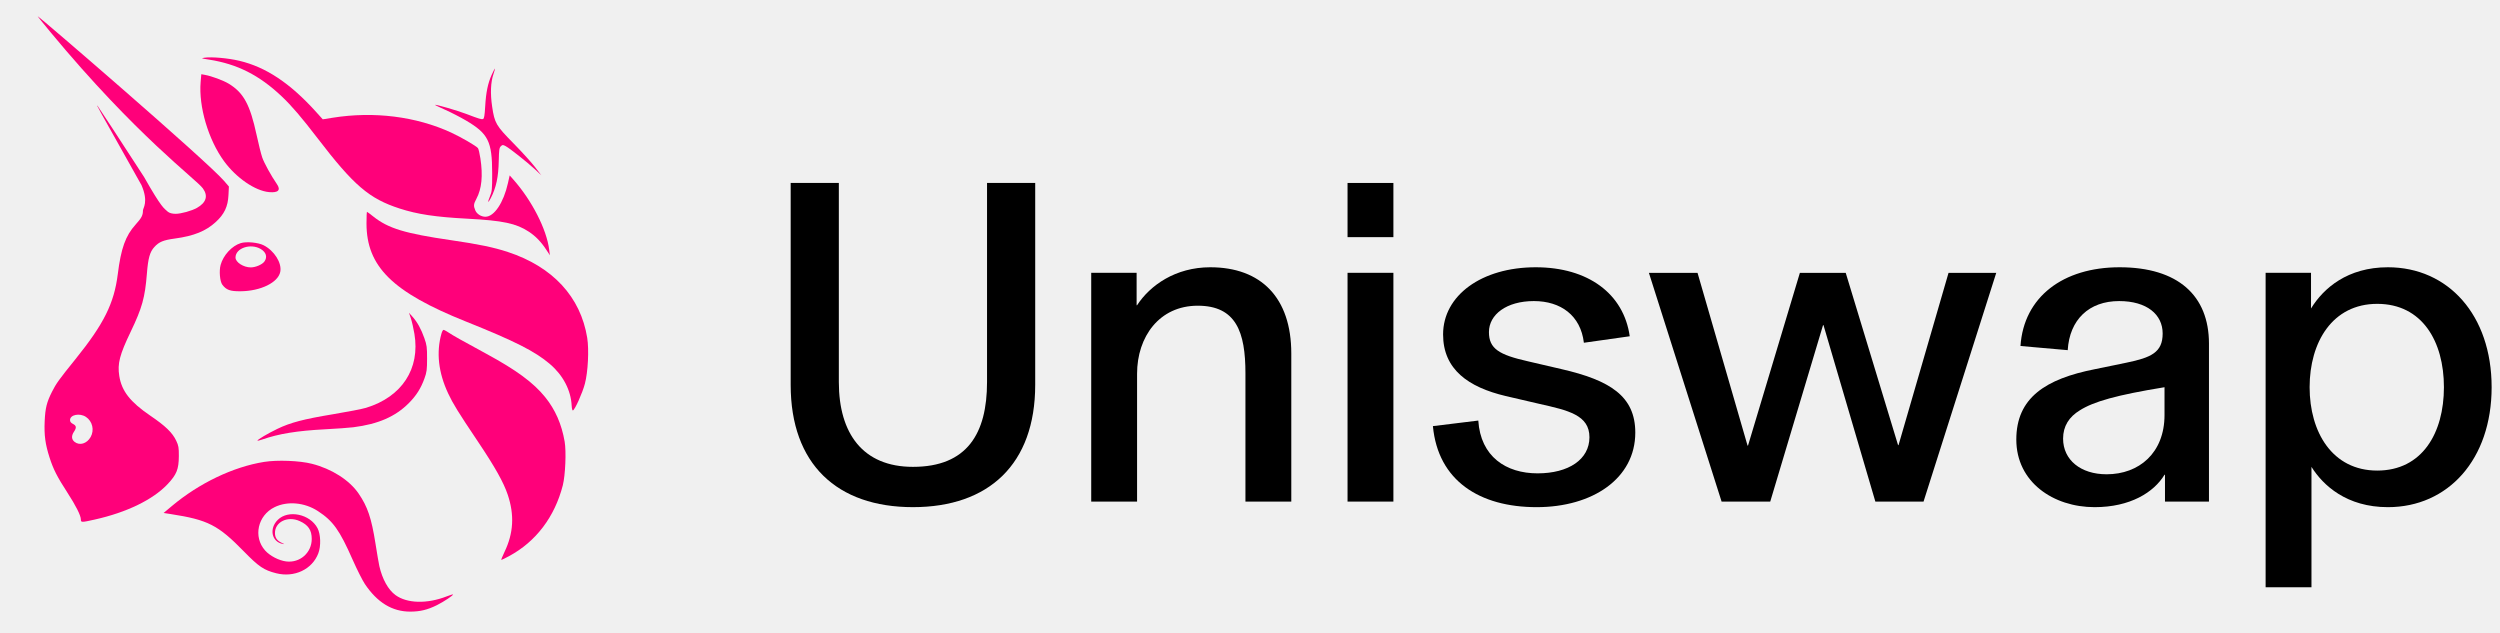
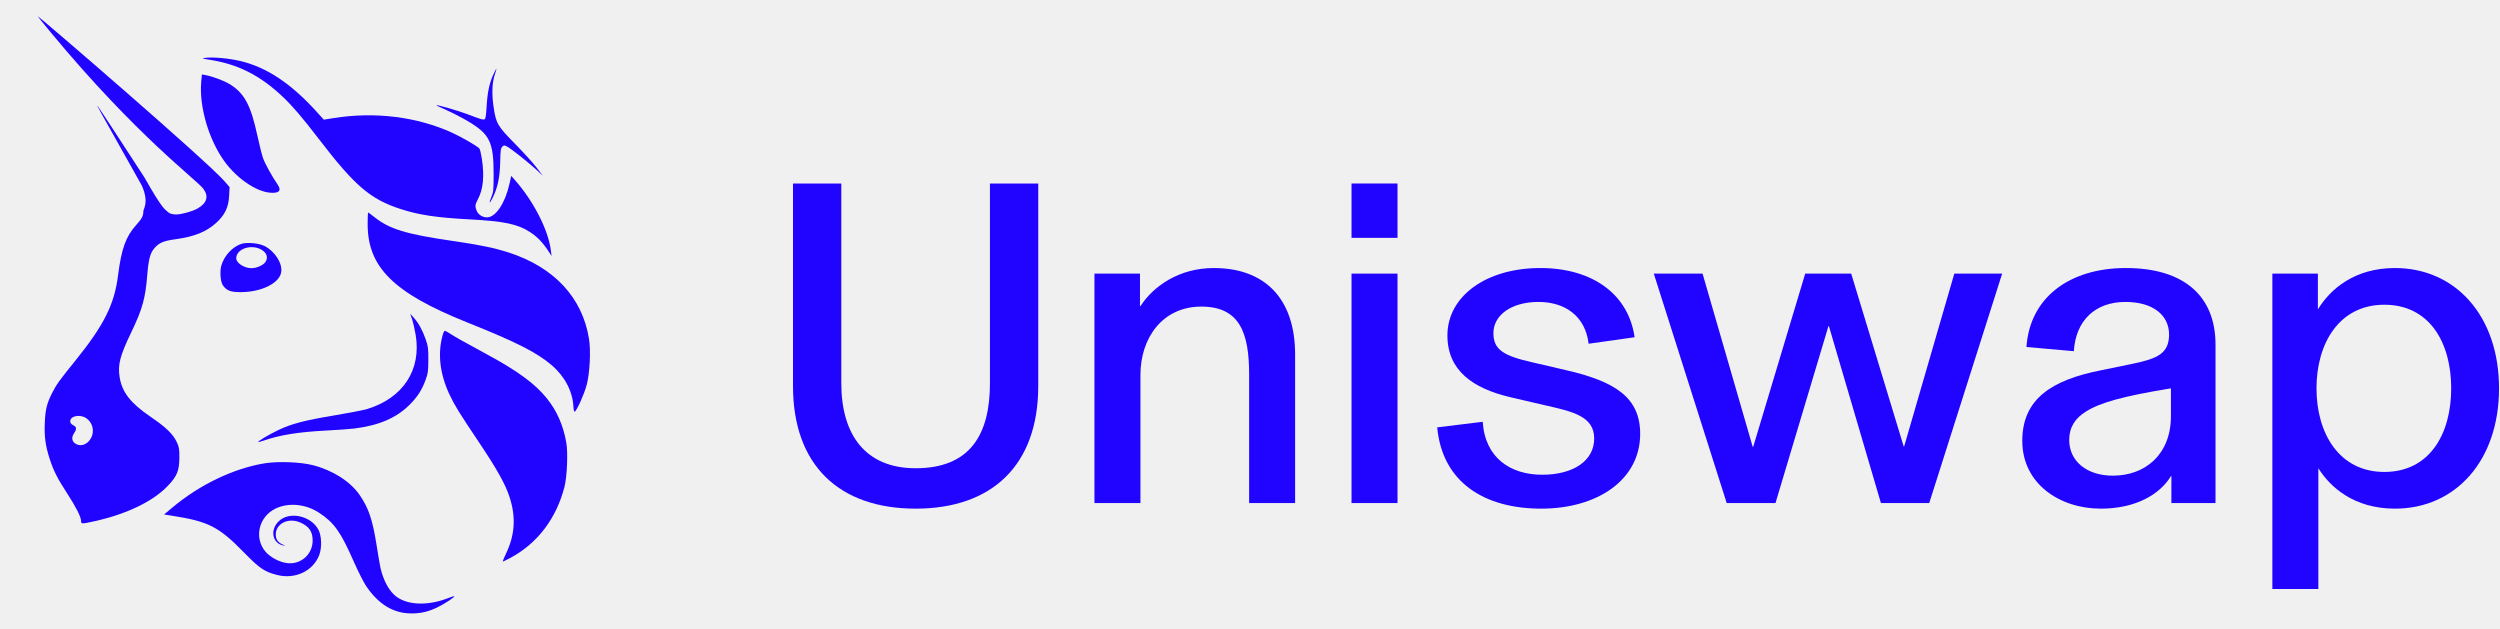
- <svg xmlns="http://www.w3.org/2000/svg" width="170" height="43" viewBox="0 0 170 43" fill="none">
-   <g clip-path="url(#clip0_1775_3623)">
-     <path d="M14.205 4.053C13.677 3.972 13.655 3.962 13.903 3.924C14.379 3.852 15.502 3.951 16.276 4.134C18.083 4.561 19.727 5.655 21.482 7.598L21.948 8.114L22.615 8.007C25.425 7.558 28.284 7.915 30.675 9.013C31.333 9.315 32.37 9.917 32.5 10.071C32.541 10.121 32.617 10.438 32.668 10.776C32.846 11.947 32.757 12.844 32.397 13.514C32.201 13.879 32.19 13.994 32.321 14.306C32.427 14.555 32.72 14.74 33.01 14.739C33.604 14.738 34.244 13.783 34.54 12.454L34.658 11.927L34.891 12.189C36.17 13.63 37.175 15.595 37.347 16.994L37.392 17.358L37.177 17.027C36.807 16.456 36.435 16.068 35.959 15.755C35.101 15.19 34.194 14.998 31.791 14.872C29.62 14.758 28.392 14.574 27.174 14.179C25.102 13.508 24.057 12.613 21.596 9.402C20.502 7.975 19.826 7.186 19.154 6.551C17.627 5.107 16.126 4.35 14.205 4.053Z" fill="#FF007A" />
-     <path d="M32.993 7.236C33.047 6.281 33.178 5.65 33.44 5.075C33.544 4.847 33.641 4.66 33.656 4.66C33.671 4.66 33.626 4.828 33.556 5.034C33.365 5.593 33.334 6.357 33.465 7.246C33.632 8.374 33.726 8.537 34.925 9.755C35.488 10.327 36.142 11.048 36.379 11.357L36.811 11.92L36.379 11.518C35.852 11.026 34.639 10.067 34.371 9.93C34.192 9.838 34.165 9.84 34.054 9.949C33.952 10.05 33.931 10.202 33.916 10.92C33.894 12.039 33.741 12.757 33.371 13.475C33.171 13.863 33.139 13.78 33.32 13.342C33.455 13.014 33.469 12.871 33.468 11.788C33.466 9.612 33.206 9.089 31.683 8.192C31.297 7.965 30.661 7.638 30.269 7.465C29.878 7.292 29.567 7.141 29.578 7.13C29.622 7.087 31.108 7.518 31.706 7.747C32.595 8.087 32.742 8.131 32.85 8.09C32.922 8.063 32.958 7.853 32.993 7.236Z" fill="#FF007A" />
-     <path d="M15.234 10.96C14.164 9.494 13.501 7.247 13.644 5.567L13.689 5.047L13.932 5.091C14.39 5.174 15.179 5.466 15.549 5.689C16.563 6.302 17.002 7.108 17.449 9.178C17.58 9.785 17.751 10.471 17.83 10.703C17.957 11.077 18.438 11.951 18.829 12.518C19.11 12.926 18.923 13.12 18.301 13.064C17.351 12.979 16.064 12.096 15.234 10.96Z" fill="#FF007A" />
-     <path d="M31.689 21.867C26.684 19.864 24.922 18.125 24.922 15.191C24.922 14.759 24.937 14.406 24.955 14.406C24.973 14.406 25.167 14.549 25.385 14.723C26.4 15.532 27.536 15.878 30.682 16.334C32.533 16.603 33.575 16.819 34.536 17.136C37.59 18.143 39.48 20.187 39.93 22.971C40.061 23.78 39.984 25.297 39.772 26.096C39.605 26.728 39.093 27.866 38.958 27.91C38.92 27.922 38.883 27.778 38.873 27.583C38.822 26.538 38.291 25.52 37.398 24.758C36.384 23.891 35.021 23.201 31.689 21.867Z" fill="#FF007A" />
-     <path d="M28.18 22.701C28.118 22.33 28.009 21.856 27.939 21.648L27.811 21.27L28.048 21.534C28.376 21.901 28.636 22.369 28.856 22.994C29.023 23.47 29.042 23.611 29.041 24.386C29.04 25.146 29.019 25.305 28.864 25.734C28.619 26.41 28.316 26.89 27.808 27.404C26.893 28.329 25.718 28.841 24.022 29.054C23.728 29.091 22.868 29.153 22.113 29.192C20.209 29.291 18.956 29.494 17.831 29.887C17.669 29.944 17.524 29.978 17.51 29.963C17.464 29.918 18.231 29.464 18.864 29.161C19.756 28.733 20.645 28.5 22.636 28.17C23.62 28.007 24.635 27.81 24.893 27.731C27.329 26.988 28.581 25.072 28.18 22.701Z" fill="#FF007A" />
-     <path d="M30.474 26.751C29.809 25.33 29.657 23.958 30.021 22.678C30.06 22.542 30.122 22.43 30.16 22.43C30.198 22.43 30.355 22.514 30.509 22.617C30.815 22.822 31.43 23.168 33.067 24.055C35.109 25.162 36.274 26.02 37.066 26.999C37.76 27.857 38.189 28.834 38.396 30.026C38.513 30.701 38.444 32.325 38.27 33.005C37.721 35.148 36.444 36.831 34.624 37.813C34.357 37.957 34.117 38.075 34.091 38.076C34.065 38.077 34.163 37.831 34.307 37.53C34.92 36.257 34.99 35.019 34.526 33.64C34.243 32.797 33.665 31.767 32.498 30.026C31.141 28.003 30.808 27.464 30.474 26.751Z" fill="#FF007A" />
-     <path d="M11.678 34.418C13.535 32.859 15.845 31.751 17.95 31.411C18.857 31.265 20.368 31.323 21.208 31.537C22.554 31.879 23.759 32.646 24.385 33.561C24.997 34.454 25.26 35.233 25.533 36.965C25.641 37.648 25.758 38.335 25.794 38.49C25.999 39.388 26.399 40.105 26.894 40.466C27.68 41.038 29.035 41.074 30.367 40.557C30.593 40.469 30.789 40.409 30.803 40.422C30.851 40.47 30.18 40.917 29.707 41.152C29.07 41.468 28.564 41.59 27.891 41.59C26.671 41.59 25.658 40.973 24.813 39.715C24.647 39.467 24.273 38.725 23.982 38.066C23.09 36.042 22.649 35.426 21.613 34.751C20.711 34.164 19.548 34.059 18.673 34.486C17.524 35.046 17.203 36.506 18.026 37.431C18.354 37.799 18.963 38.116 19.462 38.178C20.396 38.293 21.198 37.587 21.198 36.651C21.198 36.042 20.962 35.695 20.37 35.43C19.562 35.067 18.693 35.491 18.697 36.246C18.699 36.568 18.84 36.77 19.165 36.916C19.373 37.01 19.378 37.017 19.208 36.983C18.466 36.83 18.292 35.94 18.889 35.35C19.605 34.641 21.086 34.954 21.594 35.921C21.808 36.328 21.833 37.137 21.646 37.625C21.23 38.719 20.014 39.294 18.781 38.981C17.942 38.768 17.6 38.537 16.588 37.501C14.829 35.7 14.146 35.351 11.611 34.957L11.125 34.882L11.678 34.418Z" fill="#FF007A" />
-     <path fill-rule="evenodd" clip-rule="evenodd" d="M3.427 2.179C9.301 9.267 13.346 12.191 13.795 12.809C14.166 13.319 14.027 13.777 13.391 14.137C13.037 14.336 12.31 14.539 11.946 14.539C11.535 14.539 11.393 14.381 11.393 14.381C11.155 14.156 11.02 14.195 9.794 12.032C8.093 9.406 6.668 7.228 6.63 7.192C6.54 7.108 6.541 7.11 9.621 12.589C10.118 13.731 9.72 14.15 9.72 14.313C9.72 14.644 9.629 14.818 9.219 15.273C8.534 16.032 8.228 16.885 8.008 18.65C7.76 20.628 7.064 22.026 5.135 24.418C4.006 25.818 3.821 26.075 3.536 26.639C3.177 27.35 3.078 27.748 3.038 28.645C2.996 29.594 3.079 30.207 3.37 31.114C3.625 31.909 3.892 32.433 4.573 33.482C5.161 34.387 5.499 35.06 5.499 35.323C5.499 35.533 5.539 35.533 6.45 35.328C8.63 34.839 10.4 33.978 11.396 32.923C12.012 32.27 12.156 31.91 12.161 31.015C12.164 30.43 12.143 30.307 11.984 29.971C11.725 29.422 11.254 28.967 10.214 28.261C8.853 27.335 8.271 26.59 8.111 25.565C7.979 24.724 8.132 24.131 8.885 22.562C9.665 20.937 9.858 20.244 9.989 18.607C10.073 17.548 10.19 17.131 10.496 16.796C10.815 16.447 11.102 16.328 11.891 16.221C13.178 16.047 13.997 15.716 14.67 15.099C15.255 14.563 15.499 14.048 15.536 13.271L15.565 12.683L15.239 12.304C14.056 10.934 2.636 1.102 2.563 1.102C2.547 1.102 2.936 1.586 3.427 2.179ZM6.163 29.719C6.43 29.248 6.288 28.643 5.841 28.348C5.419 28.068 4.762 28.2 4.762 28.564C4.762 28.675 4.824 28.756 4.963 28.827C5.198 28.947 5.215 29.082 5.03 29.358C4.843 29.637 4.859 29.882 5.073 30.049C5.418 30.318 5.907 30.17 6.163 29.719Z" fill="#FF007A" />
-     <path fill-rule="evenodd" clip-rule="evenodd" d="M16.374 16.531C15.77 16.715 15.183 17.352 15.001 18.019C14.89 18.426 14.953 19.14 15.119 19.361C15.387 19.717 15.647 19.811 16.349 19.806C17.725 19.797 18.921 19.21 19.06 18.477C19.174 17.876 18.648 17.043 17.925 16.677C17.552 16.488 16.758 16.413 16.374 16.531ZM17.982 17.781C18.194 17.481 18.101 17.157 17.74 16.938C17.053 16.521 16.014 16.866 16.014 17.512C16.014 17.833 16.556 18.183 17.053 18.183C17.383 18.183 17.836 17.987 17.982 17.781Z" fill="#FF007A" />
-     <path d="M154.062 39.935V18.552H157.149V20.977C157.999 19.591 159.637 18.174 162.376 18.174C166.471 18.174 169.431 21.418 169.431 26.331C169.431 31.243 166.471 34.487 162.376 34.487C159.574 34.487 157.968 33.007 157.18 31.747V39.935H154.062ZM161.652 31.999C164.707 31.999 166.187 29.448 166.187 26.331C166.187 23.213 164.707 20.662 161.652 20.662C158.597 20.662 157.054 23.276 157.054 26.331C157.054 29.385 158.597 31.999 161.652 31.999Z" fill="black" />
-     <path d="M142.432 34.487C139.629 34.487 137.109 32.786 137.109 29.889C137.109 27.055 139.093 25.764 142.463 25.102L144.605 24.661C146.274 24.315 147.061 23.968 147.061 22.677C147.061 21.386 145.99 20.473 144.101 20.473C142.054 20.473 140.731 21.733 140.605 23.811L137.393 23.528C137.613 20.189 140.29 18.174 144.132 18.174C148.1 18.174 150.21 20.095 150.21 23.37V34.109H147.219V32.283H147.187C146.463 33.479 144.857 34.487 142.432 34.487ZM143.25 32.251C145.455 32.251 147.187 30.802 147.187 28.22V26.331C143.912 26.866 142.369 27.307 141.424 27.905C140.7 28.346 140.29 28.976 140.29 29.826C140.29 31.275 141.487 32.251 143.25 32.251Z" fill="black" />
-     <path d="M117.069 34.11L112.125 18.553H115.432L118.833 30.299H118.865L122.392 18.553H125.509L129.068 30.268H129.1L132.501 18.553H135.745L130.8 34.11H127.525L123.998 22.111H123.966L120.376 34.11H117.069Z" fill="black" />
-     <path d="M104.492 34.487C100.618 34.487 97.784 32.692 97.438 28.976L100.524 28.598C100.681 31.054 102.413 32.188 104.555 32.188C106.665 32.188 108.082 31.243 108.082 29.732C108.082 28.22 106.633 27.905 104.681 27.464L102.382 26.929C99.862 26.331 98.13 25.134 98.13 22.74C98.13 20.095 100.744 18.174 104.429 18.174C107.987 18.174 110.412 19.969 110.822 22.866L107.704 23.307C107.484 21.449 106.129 20.473 104.303 20.473C102.445 20.473 101.248 21.386 101.248 22.583C101.248 23.716 101.941 24.126 103.893 24.567L106.192 25.102C109.468 25.858 111.2 26.929 111.2 29.417C111.2 32.535 108.302 34.487 104.492 34.487Z" fill="black" />
-     <path d="M91.633 34.108V18.551H94.751V34.108H91.633ZM91.633 16.126V12.441H94.751V16.126H91.633Z" fill="black" />
-     <path d="M74.203 34.109V18.552H77.29V20.756H77.321C78.203 19.402 79.935 18.174 82.297 18.174C85.761 18.174 87.808 20.252 87.808 24.032V34.109H84.69V25.386C84.69 22.583 84.06 20.788 81.446 20.788C78.833 20.788 77.321 22.898 77.321 25.417V34.109H74.203Z" fill="black" />
-     <path d="M62.08 34.486C56.915 34.486 53.766 31.557 53.766 26.172V12.441H57.041V25.983C57.041 29.479 58.678 31.746 62.08 31.746C65.764 31.746 67.118 29.479 67.118 25.983V12.441H70.394V26.172C70.394 31.557 67.244 34.486 62.08 34.486Z" fill="black" />
+ <svg xmlns="http://www.w3.org/2000/svg" width="207" height="52" viewBox="0 0 207 52" fill="none">
+   <g clip-path="url(#clip0_567_4132)">
+     <path d="M17.352 4.949C16.708 4.849 16.681 4.838 16.984 4.792C17.565 4.703 18.936 4.824 19.882 5.047C22.088 5.569 24.096 6.905 26.24 9.278L26.809 9.908L27.624 9.778C31.055 9.229 34.547 9.665 37.467 11.006C38.27 11.375 39.536 12.11 39.695 12.299C39.745 12.359 39.837 12.746 39.9 13.159C40.117 14.588 40.008 15.684 39.569 16.503C39.33 16.948 39.316 17.089 39.477 17.47C39.605 17.774 39.964 17.999 40.318 17.999C41.044 17.998 41.825 16.832 42.187 15.209L42.33 14.564L42.615 14.885C44.177 16.645 45.404 19.044 45.615 20.752L45.67 21.198L45.407 20.793C44.955 20.096 44.501 19.622 43.92 19.239C42.872 18.55 41.764 18.315 38.829 18.161C36.178 18.023 34.678 17.797 33.191 17.315C30.66 16.495 29.384 15.402 26.378 11.481C25.043 9.739 24.218 8.775 23.397 7.999C21.531 6.236 19.698 5.311 17.352 4.949Z" fill="#2104FF" />
+     <path d="M40.291 8.838C40.358 7.671 40.517 6.901 40.837 6.198C40.964 5.92 41.083 5.692 41.101 5.692C41.119 5.692 41.064 5.897 40.978 6.148C40.746 6.831 40.708 7.764 40.868 8.85C41.071 10.227 41.187 10.426 42.652 11.915C43.339 12.613 44.138 13.493 44.427 13.871L44.954 14.558L44.427 14.067C43.783 13.466 42.302 12.295 41.975 12.127C41.755 12.015 41.723 12.017 41.587 12.151C41.463 12.274 41.437 12.46 41.419 13.336C41.392 14.703 41.205 15.58 40.753 16.456C40.508 16.931 40.47 16.829 40.691 16.294C40.856 15.895 40.873 15.719 40.872 14.396C40.869 11.739 40.552 11.1 38.691 10.006C38.22 9.728 37.443 9.329 36.965 9.117C36.487 8.906 36.108 8.721 36.121 8.708C36.174 8.655 37.989 9.182 38.719 9.461C39.806 9.877 39.985 9.931 40.117 9.881C40.205 9.847 40.248 9.591 40.291 8.838Z" fill="#2104FF" />
+     <path d="M18.602 13.384C17.294 11.594 16.485 8.85 16.66 6.798L16.715 6.163L17.012 6.217C17.571 6.318 18.535 6.675 18.986 6.948C20.225 7.696 20.761 8.68 21.306 11.208C21.466 11.949 21.676 12.787 21.772 13.071C21.928 13.527 22.515 14.594 22.992 15.287C23.335 15.786 23.107 16.022 22.347 15.954C21.187 15.85 19.616 14.772 18.602 13.384Z" fill="#2104FF" />
+     <path d="M38.705 26.706C32.594 24.26 30.441 22.136 30.441 18.553C30.441 18.026 30.46 17.595 30.482 17.595C30.504 17.595 30.741 17.768 31.007 17.981C32.247 18.969 33.634 19.392 37.476 19.949C39.737 20.277 41.009 20.542 42.182 20.928C45.912 22.158 48.22 24.654 48.77 28.054C48.93 29.042 48.837 30.894 48.577 31.871C48.372 32.642 47.748 34.032 47.582 34.085C47.536 34.1 47.491 33.925 47.48 33.687C47.417 32.41 46.768 31.168 45.678 30.237C44.439 29.178 42.775 28.335 38.705 26.706Z" fill="#2104FF" />
+     <path d="M34.416 27.723C34.34 27.27 34.207 26.691 34.121 26.437L33.965 25.975L34.255 26.299C34.656 26.746 34.973 27.318 35.241 28.081C35.446 28.662 35.469 28.835 35.467 29.781C35.466 30.709 35.44 30.904 35.251 31.427C34.953 32.253 34.583 32.839 33.961 33.467C32.845 34.597 31.41 35.222 29.339 35.482C28.979 35.527 27.929 35.603 27.007 35.65C24.682 35.771 23.152 36.019 21.777 36.499C21.58 36.568 21.403 36.61 21.385 36.592C21.33 36.537 22.266 35.982 23.039 35.612C24.129 35.09 25.214 34.805 27.646 34.402C28.847 34.203 30.087 33.962 30.402 33.866C33.377 32.959 34.906 30.619 34.416 27.723Z" fill="#2104FF" />
+     <path d="M37.219 32.669C36.407 30.934 36.22 29.258 36.665 27.696C36.713 27.529 36.789 27.392 36.835 27.392C36.881 27.392 37.073 27.495 37.261 27.621C37.635 27.871 38.386 28.293 40.385 29.377C42.88 30.729 44.302 31.776 45.269 32.973C46.116 34.021 46.641 35.214 46.893 36.669C47.036 37.493 46.952 39.477 46.739 40.307C46.069 42.924 44.51 44.98 42.286 46.179C41.96 46.355 41.668 46.499 41.636 46.5C41.605 46.501 41.723 46.201 41.9 45.833C42.648 44.278 42.733 42.766 42.168 41.083C41.821 40.052 41.115 38.795 39.69 36.669C38.033 34.199 37.626 33.541 37.219 32.669Z" fill="#2104FF" />
+     <path d="M14.261 42.033C16.529 40.129 19.351 38.777 21.921 38.361C23.029 38.183 24.874 38.254 25.9 38.515C27.544 38.933 29.015 39.87 29.779 40.986C30.527 42.078 30.848 43.029 31.182 45.144C31.314 45.979 31.457 46.817 31.5 47.006C31.751 48.103 32.239 48.979 32.844 49.419C33.804 50.118 35.458 50.162 37.085 49.531C37.361 49.424 37.601 49.35 37.618 49.366C37.676 49.425 36.857 49.97 36.279 50.257C35.502 50.643 34.883 50.792 34.062 50.792C32.571 50.792 31.334 50.039 30.302 48.502C30.099 48.2 29.642 47.294 29.288 46.489C28.198 44.017 27.66 43.264 26.394 42.44C25.293 41.724 23.872 41.595 22.804 42.116C21.401 42.8 21.009 44.583 22.014 45.714C22.414 46.163 23.159 46.55 23.768 46.625C24.908 46.766 25.887 45.904 25.887 44.76C25.887 44.017 25.6 43.593 24.877 43.269C23.89 42.826 22.828 43.344 22.833 44.266C22.836 44.659 23.008 44.906 23.404 45.085C23.659 45.199 23.664 45.208 23.457 45.165C22.551 44.979 22.339 43.893 23.067 43.172C23.942 42.306 25.75 42.688 26.371 43.87C26.632 44.366 26.663 45.354 26.435 45.95C25.926 47.286 24.442 47.989 22.936 47.606C21.911 47.346 21.493 47.064 20.257 45.799C18.11 43.599 17.276 43.172 14.179 42.692L13.586 42.6L14.261 42.033Z" fill="#2104FF" />
+     <path fill-rule="evenodd" clip-rule="evenodd" d="M4.185 2.662C11.358 11.318 16.298 14.889 16.847 15.643C17.3 16.266 17.13 16.826 16.353 17.265C15.921 17.509 15.033 17.757 14.589 17.757C14.086 17.757 13.914 17.564 13.914 17.564C13.622 17.289 13.458 17.337 11.961 14.695C9.883 11.489 8.143 8.829 8.096 8.784C7.986 8.681 7.988 8.685 11.749 15.376C12.357 16.77 11.87 17.282 11.87 17.48C11.87 17.885 11.759 18.097 11.258 18.653C10.422 19.58 10.048 20.621 9.779 22.777C9.476 25.193 8.626 26.9 6.271 29.821C4.891 31.531 4.666 31.845 4.318 32.534C3.88 33.402 3.759 33.888 3.71 34.984C3.659 36.143 3.759 36.891 4.115 37.999C4.427 38.969 4.752 39.61 5.584 40.891C6.302 41.996 6.715 42.818 6.715 43.139C6.715 43.395 6.764 43.395 7.877 43.146C10.539 42.548 12.7 41.497 13.916 40.208C14.669 39.411 14.845 38.971 14.851 37.878C14.855 37.163 14.829 37.014 14.635 36.602C14.319 35.933 13.743 35.377 12.474 34.514C10.811 33.384 10.101 32.474 9.905 31.223C9.744 30.196 9.93 29.471 10.85 27.554C11.802 25.57 12.038 24.724 12.198 22.724C12.301 21.432 12.444 20.922 12.817 20.513C13.207 20.087 13.557 19.942 14.521 19.811C16.092 19.598 17.093 19.194 17.915 18.44C18.629 17.787 18.927 17.157 18.973 16.208L19.008 15.49L18.609 15.027C17.165 13.354 3.218 1.346 3.129 1.346C3.11 1.346 3.586 1.939 4.185 2.662ZM7.526 36.295C7.852 35.721 7.679 34.981 7.133 34.62C6.617 34.279 5.815 34.44 5.815 34.884C5.815 35.02 5.891 35.119 6.061 35.206C6.347 35.352 6.368 35.517 6.143 35.854C5.915 36.194 5.933 36.494 6.195 36.698C6.616 37.026 7.213 36.846 7.526 36.295Z" fill="#2104FF" />
+     <path fill-rule="evenodd" clip-rule="evenodd" d="M19.998 20.188C19.261 20.413 18.544 21.191 18.322 22.006C18.186 22.503 18.263 23.375 18.466 23.645C18.794 24.08 19.111 24.194 19.969 24.188C21.648 24.177 23.109 23.46 23.279 22.565C23.418 21.831 22.776 20.814 21.893 20.367C21.437 20.136 20.468 20.045 19.998 20.188ZM21.962 21.715C22.221 21.349 22.108 20.953 21.667 20.686C20.828 20.177 19.56 20.598 19.56 21.386C19.56 21.778 20.221 22.206 20.828 22.206C21.231 22.206 21.784 21.967 21.962 21.715Z" fill="#2104FF" />
+     <path d="M188.152 48.769V22.655H191.921V25.616C192.96 23.924 194.96 22.193 198.306 22.193C203.306 22.193 206.92 26.155 206.92 32.155C206.92 38.154 203.306 42.116 198.306 42.116C194.883 42.116 192.921 40.308 191.96 38.77V48.769H188.152ZM197.421 39.077C201.152 39.077 202.959 35.962 202.959 32.155C202.959 28.347 201.152 25.232 197.421 25.232C193.69 25.232 191.806 28.424 191.806 32.155C191.806 35.885 193.69 39.077 197.421 39.077Z" fill="#2104FF" />
+     <path d="M173.945 42.116C170.522 42.116 167.445 40.039 167.445 36.501C167.445 33.039 169.868 31.462 173.984 30.655L176.599 30.116C178.637 29.693 179.599 29.27 179.599 27.693C179.599 26.116 178.291 25.001 175.984 25.001C173.484 25.001 171.868 26.539 171.715 29.078L167.791 28.732C168.061 24.655 171.33 22.193 176.022 22.193C180.868 22.193 183.445 24.539 183.445 28.539V41.654H179.791V39.424H179.753C178.868 40.885 176.907 42.116 173.945 42.116ZM174.945 39.385C177.637 39.385 179.753 37.616 179.753 34.462V32.155C175.753 32.809 173.868 33.347 172.714 34.078C171.83 34.616 171.33 35.385 171.33 36.424C171.33 38.193 172.791 39.385 174.945 39.385Z" fill="#2104FF" />
+     <path d="M142.972 41.655L136.934 22.655H140.972L145.126 37.001H145.164L149.472 22.655H153.279L157.625 36.962H157.664L161.817 22.655H165.779L159.74 41.655H155.741L151.433 27.002H151.395L147.01 41.655H142.972Z" fill="#2104FF" />
+     <path d="M127.615 42.116C122.884 42.116 119.423 39.924 119 35.385L122.769 34.924C122.961 37.923 125.077 39.308 127.692 39.308C130.269 39.308 131.999 38.154 131.999 36.308C131.999 34.462 130.23 34.078 127.846 33.539L125.038 32.885C121.961 32.155 119.846 30.693 119.846 27.77C119.846 24.539 123.038 22.193 127.538 22.193C131.884 22.193 134.846 24.386 135.345 27.924L131.538 28.462C131.269 26.193 129.615 25.001 127.384 25.001C125.115 25.001 123.654 26.116 123.654 27.578C123.654 28.962 124.5 29.462 126.884 30.001L129.692 30.655C133.692 31.578 135.807 32.885 135.807 35.924C135.807 39.731 132.269 42.116 127.615 42.116Z" fill="#2104FF" />
+     <path d="M111.906 41.654V22.655H115.714V41.654H111.906ZM111.906 19.694V15.194H115.714V19.694H111.906Z" fill="#2104FF" />
+     <path d="M90.621 41.654V22.655H94.39V25.347H94.429C95.505 23.693 97.621 22.193 100.505 22.193C104.736 22.193 107.236 24.732 107.236 29.347V41.654H103.428V31.001C103.428 27.578 102.659 25.386 99.467 25.386C96.275 25.386 94.429 27.962 94.429 31.039V41.654H90.621Z" fill="#2104FF" />
+     <path d="M75.814 42.116C69.506 42.116 65.66 38.539 65.66 31.962V15.194H69.66V31.732C69.66 36.001 71.66 38.77 75.814 38.77C80.313 38.77 81.967 36.001 81.967 31.732V15.194H85.967V31.962C85.967 38.539 82.121 42.116 75.814 42.116Z" fill="#2104FF" />
  </g>
  <defs>
-     <clipPath id="clip0_1775_3623">
-       <rect width="169.5" height="42.502" fill="white" />
+     <clipPath id="clip0_567_4132">
+       <rect width="207" height="51.905" fill="white" />
    </clipPath>
  </defs>
</svg>
